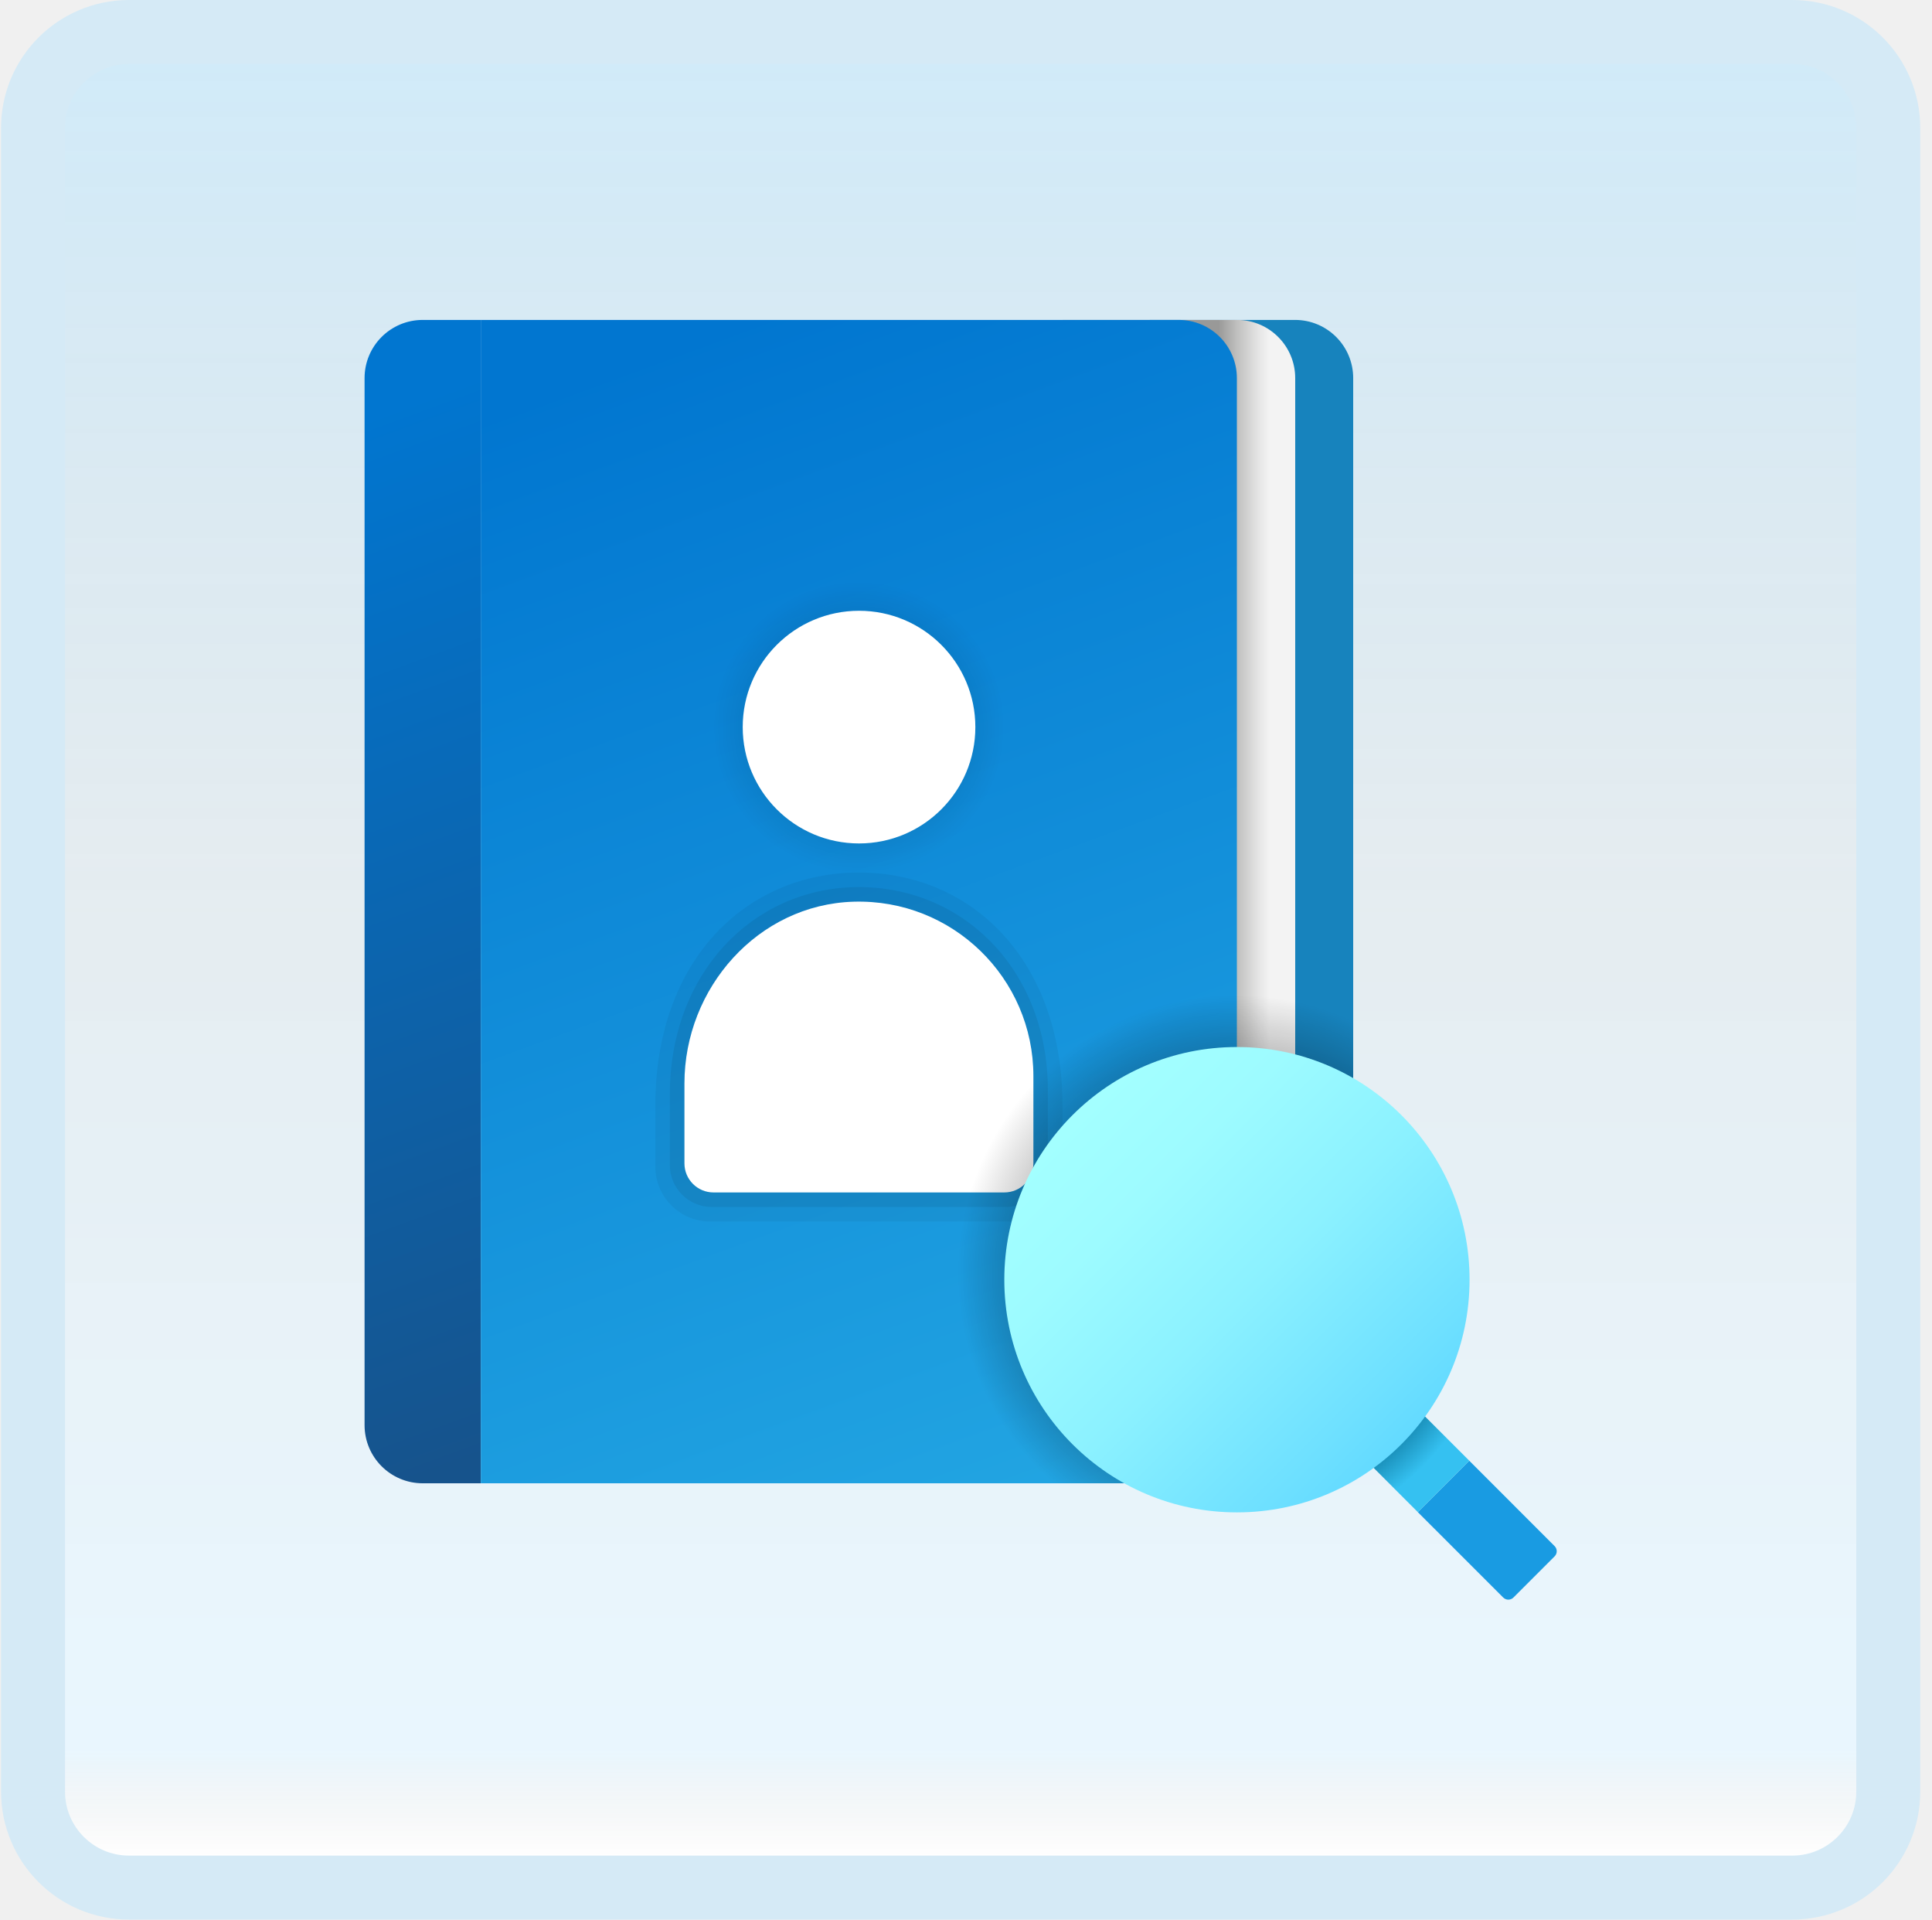
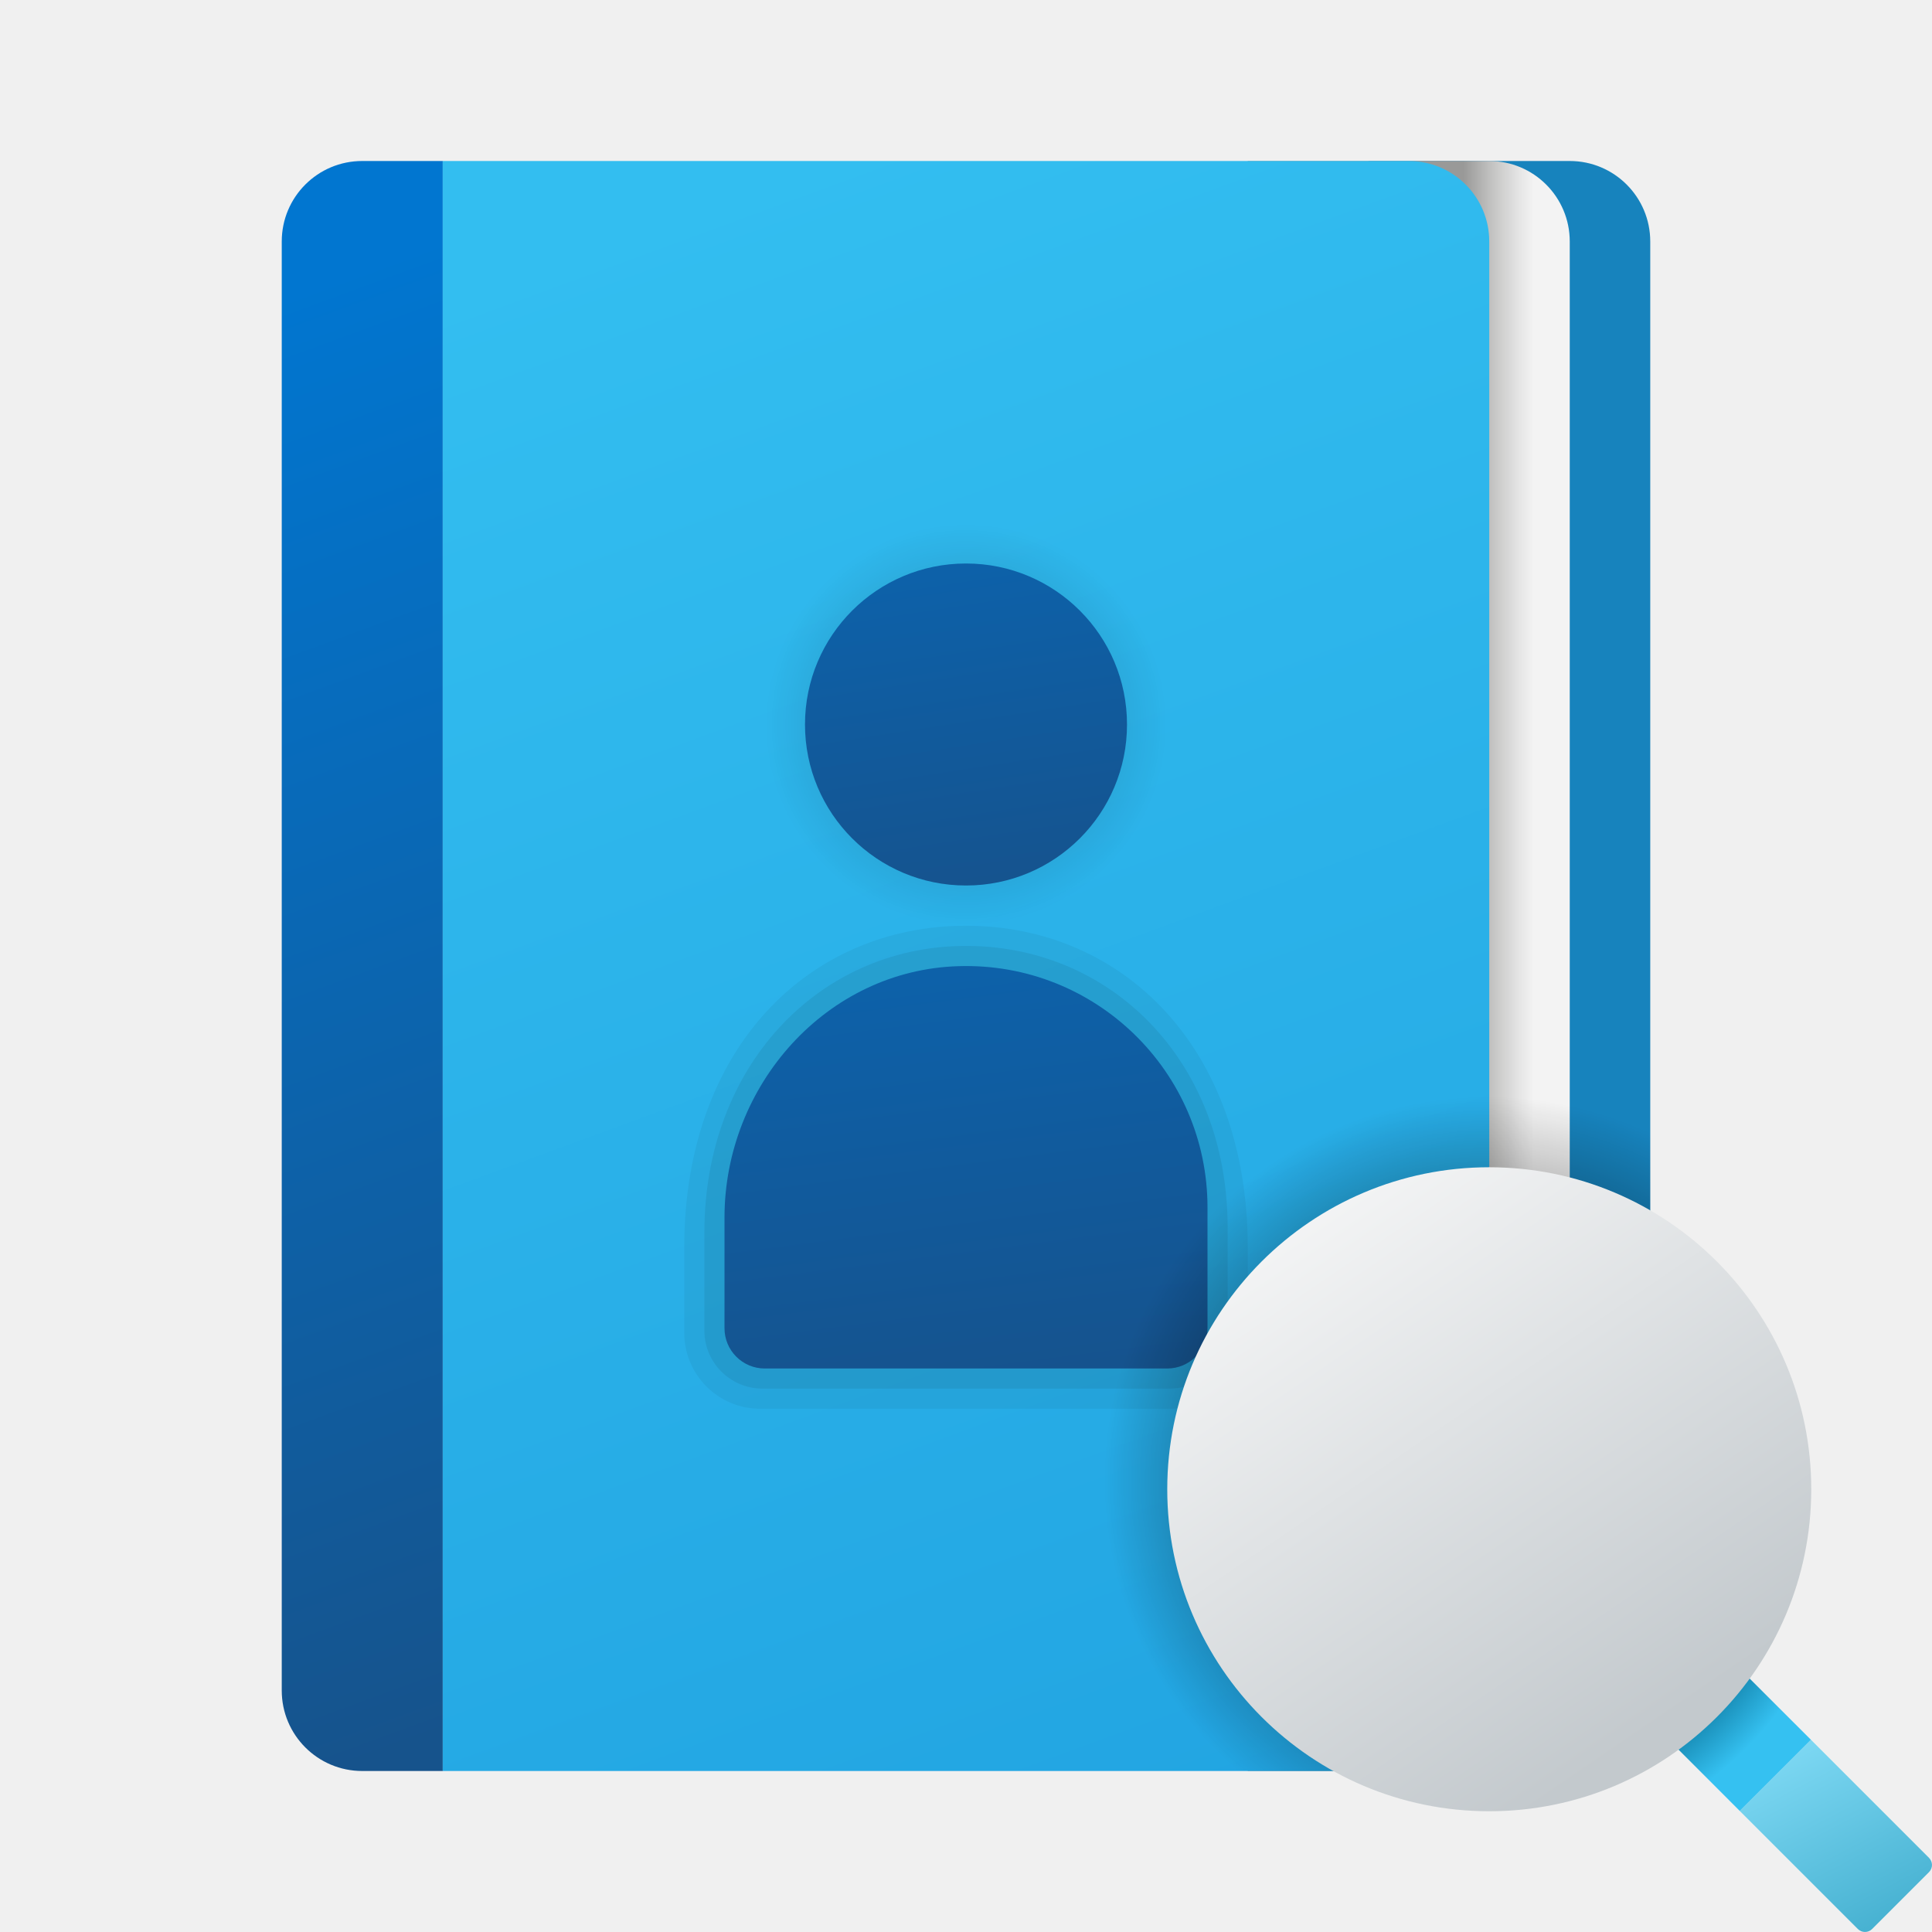
- <svg xmlns="http://www.w3.org/2000/svg" width="151" height="150" viewBox="0 0 151 150" fill="none">
-   <g id="search-contacts">
-     <rect x="2.582" y="2.5" width="145" height="145" rx="7.5" fill="white" />
-     <rect x="2.582" y="2.5" width="145" height="145" rx="7.5" fill="url(#paint0_linear_14_11144)" fill-opacity="0.2" />
-     <g id="Group">
-       <path id="Vector" d="M105.762 29.545V111.363C105.762 113.874 103.728 115.908 101.217 115.908H89.853V25H101.217C103.728 25 105.762 27.034 105.762 29.545Z" fill="#1783BD" />
-       <path id="Vector_2" d="M101.23 29.545V111.363C101.23 113.874 99.196 115.908 96.685 115.908H83.049V25H96.685C99.196 25 101.23 27.034 101.23 29.545Z" fill="url(#paint1_linear_14_11144)" />
-       <path id="Vector_3" d="M28.494 29.545V111.363C28.494 113.874 30.528 115.908 33.039 115.908H37.585V25H33.039C30.528 25 28.494 27.034 28.494 29.545Z" fill="url(#paint2_linear_14_11144)" />
-       <path id="Vector_4" d="M92.125 25H37.58V115.908H92.125C94.636 115.908 96.67 113.874 96.67 111.363V29.545C96.67 27.034 94.636 25 92.125 25Z" fill="url(#paint3_linear_14_11144)" />
-       <path id="Vector_5" opacity="0.15" d="M67.123 68.181C73.399 68.181 78.487 63.094 78.487 56.818C78.487 50.542 73.399 45.454 67.123 45.454C60.847 45.454 55.76 50.542 55.76 56.818C55.76 63.094 60.847 68.181 67.123 68.181Z" fill="url(#paint4_radial_14_11144)" />
-       <path id="Vector_6" opacity="0.05" d="M51.221 86.363V91.167C51.221 93.533 53.141 95.454 55.507 95.454H78.75C81.118 95.454 83.038 93.533 83.038 91.167V86.363C83.038 74.999 75.916 68.181 67.13 68.181C58.343 68.181 51.221 74.999 51.221 86.363Z" fill="black" />
-       <path id="Vector_7" opacity="0.07" d="M52.353 85.513V91.038C52.353 92.849 53.822 94.318 55.633 94.318H78.619C80.43 94.318 81.899 92.849 81.899 91.038V85.227C81.899 75.709 75.171 69.204 66.917 69.32C58.792 69.434 52.353 76.097 52.353 85.513Z" fill="black" />
-       <path id="Vector_8" d="M67.14 65.909C72.16 65.909 76.231 61.839 76.231 56.818C76.231 51.797 72.16 47.727 67.14 47.727C62.119 47.727 58.049 51.797 58.049 56.818C58.049 61.839 62.119 65.909 67.14 65.909Z" fill="white" />
-       <path id="Vector_9" d="M80.767 84.09C80.767 76.42 74.433 70.229 66.71 70.461C59.249 70.684 53.494 77.195 53.494 84.663V90.908C53.494 92.163 54.512 93.181 55.767 93.181H78.494C79.748 93.181 80.767 92.163 80.767 90.908V84.09Z" fill="white" />
-       <path id="Vector_10" d="M114.833 114.144L110.814 118.163L117.485 124.833C117.708 125.056 118.067 125.056 118.289 124.833L121.503 121.619C121.726 121.397 121.726 121.038 121.503 120.815L114.833 114.144Z" fill="#199BE2" />
-       <path id="Vector_11" d="M96.666 77.272C84.135 77.272 73.939 87.468 73.939 99.999C73.939 106.19 76.435 111.806 80.464 115.908H89.848H92.121H101.212C103.723 115.908 105.757 113.874 105.757 111.363V79.184C102.971 77.961 99.898 77.272 96.666 77.272Z" fill="url(#paint5_radial_14_11144)" />
-       <path id="Vector_12" d="M109.854 109.165L105.838 113.181L110.817 118.163L114.836 114.144L109.854 109.165Z" fill="url(#paint6_radial_14_11144)" />
-       <path id="Vector_13" d="M96.676 118.181C106.717 118.181 114.857 110.041 114.857 99.999C114.857 89.958 106.717 81.817 96.676 81.817C86.634 81.817 78.494 89.958 78.494 99.999C78.494 110.041 86.634 118.181 96.676 118.181Z" fill="url(#paint7_linear_14_11144)" />
-     </g>
-     <rect x="2.582" y="2.5" width="145" height="145" rx="7.5" stroke="#D5EAF6" stroke-width="5" />
+ <svg xmlns="http://www.w3.org/2000/svg" width="24" height="24" viewBox="0 0 24 24" fill="none">
+   <g id="search-contacts" clip-path="url(#clip0_206_8651)">
+     <path id="Vector" d="M20.5 3V21C20.5 21.552 20.052 22 19.5 22H17V2H19.5C20.052 2 20.5 2.447 20.5 3Z" fill="#1783BD" />
+     <path id="Vector_2" d="M19.5 3V21C19.5 21.552 19.052 22 18.5 22H15.5V2H18.5C19.052 2 19.5 2.447 19.5 3Z" fill="url(#paint0_linear_206_8651)" />
+     <path id="Vector_3" d="M3.5 3V21C3.5 21.552 3.947 22 4.5 22H5.5V2H4.5C3.947 2 3.5 2.447 3.5 3Z" fill="url(#paint1_linear_206_8651)" />
+     <path id="Vector_4" d="M17.5 2H5.5V22H17.5C18.052 22 18.5 21.552 18.5 21V3C18.5 2.447 18.052 2 17.5 2Z" fill="url(#paint2_linear_206_8651)" />
+     <path id="Vector_5" opacity="0.15" d="M12 11.5C13.381 11.5 14.5 10.381 14.5 9C14.5 7.619 13.381 6.5 12 6.5C10.619 6.5 9.5 7.619 9.5 9C9.5 10.381 10.619 11.5 12 11.5Z" fill="url(#paint3_radial_206_8651)" />
+     <path id="Vector_6" opacity="0.05" d="M8.5 15.5V16.557C8.5 17.078 8.922 17.5 9.443 17.5H14.556C15.078 17.5 15.5 17.078 15.5 16.557V15.5C15.5 13 13.933 11.5 12 11.5C10.067 11.5 8.5 13 8.5 15.5Z" fill="black" />
+     <path id="Vector_7" opacity="0.07" d="M8.75 15.313V16.529C8.75 16.927 9.073 17.25 9.472 17.25H14.528C14.927 17.25 15.25 16.927 15.25 16.529V15.25C15.25 13.156 13.77 11.725 11.954 11.751C10.166 11.775 8.75 13.242 8.75 15.313Z" fill="black" />
+     <path id="Vector_8" d="M12 11C13.105 11 14 10.105 14 9C14 7.895 13.105 7 12 7C10.895 7 10 7.895 10 9C10 10.105 10.895 11 12 11Z" fill="url(#paint4_linear_206_8651)" />
+     <path id="Vector_9" d="M15 15C15 13.312 13.607 11.95 11.908 12.002C10.266 12.05 9 13.483 9 15.126V16.5C9 16.776 9.224 17 9.5 17H14.5C14.776 17 15 16.776 15 16.5V15Z" fill="url(#paint5_linear_206_8651)" />
+     <path id="Vector_10" d="M22.496 21.612L21.612 22.496L23.079 23.963C23.128 24.012 23.207 24.012 23.256 23.963L23.963 23.256C24.012 23.207 24.012 23.128 23.963 23.079L22.496 21.612Z" fill="url(#paint6_linear_206_8651)" />
+     <path id="Vector_11" d="M18.5 13.5C15.743 13.5 13.5 15.743 13.5 18.5C13.5 19.862 14.049 21.098 14.935 22H17H17.5H19.5C20.052 22 20.5 21.552 20.5 21V13.921C19.887 13.652 19.211 13.5 18.5 13.5Z" fill="url(#paint7_radial_206_8651)" />
+     <path id="Vector_12" d="M21.4 20.517L20.517 21.4L21.612 22.496L22.496 21.612L21.4 20.517Z" fill="url(#paint8_radial_206_8651)" />
+     <path id="Vector_13" d="M18.5 22.5C20.709 22.5 22.5 20.709 22.5 18.5C22.5 16.291 20.709 14.5 18.5 14.5C16.291 14.5 14.5 16.291 14.5 18.5C14.5 20.709 16.291 22.5 18.5 22.5Z" fill="url(#paint9_linear_206_8651)" />
  </g>
  <defs>
-     <linearGradient id="paint0_linear_14_11144" x1="75.082" y1="5" x2="75.082" y2="145" gradientUnits="userSpaceOnUse">
-       <stop stop-color="#199AE0" />
-       <stop offset="0.472" stop-color="#0D5176" stop-opacity="0.528" />
-       <stop offset="0.941" stop-color="#12A6F7" stop-opacity="0.465" />
-       <stop offset="1" stop-opacity="0" />
-     </linearGradient>
-     <linearGradient id="paint1_linear_14_11144" x1="92.076" y1="70.454" x2="99.217" y2="70.454" gradientUnits="userSpaceOnUse">
+     <linearGradient id="paint0_linear_206_8651" x1="17.486" y1="12" x2="19.057" y2="12" gradientUnits="userSpaceOnUse">
      <stop offset="0.441" stop-color="#999998" />
      <stop offset="0.653" stop-color="#C1C1C0" />
      <stop offset="0.88" stop-color="#E5E5E5" />
      <stop offset="1" stop-color="#F3F3F3" />
    </linearGradient>
-     <linearGradient id="paint2_linear_14_11144" x1="20.853" y1="35.391" x2="48.246" y2="110.01" gradientUnits="userSpaceOnUse">
+     <linearGradient id="paint1_linear_206_8651" x1="1.819" y1="4.286" x2="7.846" y2="20.703" gradientUnits="userSpaceOnUse">
      <stop stop-color="#0176D0" />
      <stop offset="1" stop-color="#16538C" />
    </linearGradient>
-     <linearGradient id="paint3_linear_14_11144" x1="50.716" y1="27.623" x2="83.523" y2="116.988" gradientUnits="userSpaceOnUse">
-       <stop stop-color="#0176D0" />
+     <linearGradient id="paint2_linear_206_8651" x1="8.39" y1="2.577" x2="15.607" y2="22.238" gradientUnits="userSpaceOnUse">
+       <stop stop-color="#33BEF0" />
      <stop offset="1" stop-color="#22A5E2" />
    </linearGradient>
-     <radialGradient id="paint4_radial_14_11144" cx="0" cy="0" r="1" gradientUnits="userSpaceOnUse" gradientTransform="translate(67.1233 56.8179) scale(11.3635)">
+     <radialGradient id="paint3_radial_206_8651" cx="0" cy="0" r="1" gradientUnits="userSpaceOnUse" gradientTransform="translate(12 9) scale(2.5)">
      <stop offset="0.486" />
      <stop offset="1" stop-opacity="0" />
    </radialGradient>
-     <radialGradient id="paint5_radial_14_11144" cx="0" cy="0" r="1" gradientUnits="userSpaceOnUse" gradientTransform="translate(96.5938 99.4924) scale(21.693 21.6929)">
+     <linearGradient id="paint4_linear_206_8651" x1="11.389" y1="7.175" x2="12.044" y2="11.433" gradientUnits="userSpaceOnUse">
+       <stop stop-color="#0D61A9" />
+       <stop offset="1" stop-color="#16528C" />
+     </linearGradient>
+     <linearGradient id="paint5_linear_206_8651" x1="11.083" y1="12.219" x2="11.77" y2="17.579" gradientUnits="userSpaceOnUse">
+       <stop stop-color="#0D61A9" />
+       <stop offset="1" stop-color="#16528C" />
+     </linearGradient>
+     <linearGradient id="paint6_linear_206_8651" x1="22.365" y1="21.649" x2="23.546" y2="23.926" gradientUnits="userSpaceOnUse">
+       <stop stop-color="#7DD8F3" />
+       <stop offset="1" stop-color="#45B0D0" />
+     </linearGradient>
+     <radialGradient id="paint7_radial_206_8651" cx="0" cy="0" r="1" gradientUnits="userSpaceOnUse" gradientTransform="translate(18.484 18.3885) scale(4.7725)">
      <stop />
      <stop offset="1" stop-opacity="0" />
    </radialGradient>
-     <radialGradient id="paint6_radial_14_11144" cx="0" cy="0" r="1" gradientUnits="userSpaceOnUse" gradientTransform="translate(96.6994 100.108) scale(22.277 22.277)">
+     <radialGradient id="paint8_radial_206_8651" cx="0" cy="0" r="1" gradientUnits="userSpaceOnUse" gradientTransform="translate(18.506 18.524) scale(4.901)">
      <stop offset="0.693" stop-color="#006185" />
      <stop offset="0.921" stop-color="#35C1F1" />
    </radialGradient>
-     <linearGradient id="paint7_linear_14_11144" x1="84.074" y1="87.397" x2="109.56" y2="112.883" gradientUnits="userSpaceOnUse">
-       <stop stop-color="#A3FFFF" />
-       <stop offset="0.223" stop-color="#9DFBFF" />
-       <stop offset="0.53" stop-color="#8BF1FF" />
-       <stop offset="0.885" stop-color="#6EE0FF" />
-       <stop offset="1" stop-color="#63DAFF" />
+     <linearGradient id="paint9_linear_206_8651" x1="16.272" y1="13.308" x2="21.695" y2="21.269" gradientUnits="userSpaceOnUse">
+       <stop stop-color="#FCFCFC" />
+       <stop offset="0.95" stop-color="#C3C9CD" />
    </linearGradient>
+     <clipPath id="clip0_206_8651">
+       <rect width="24" height="24" fill="white" />
+     </clipPath>
  </defs>
</svg>
